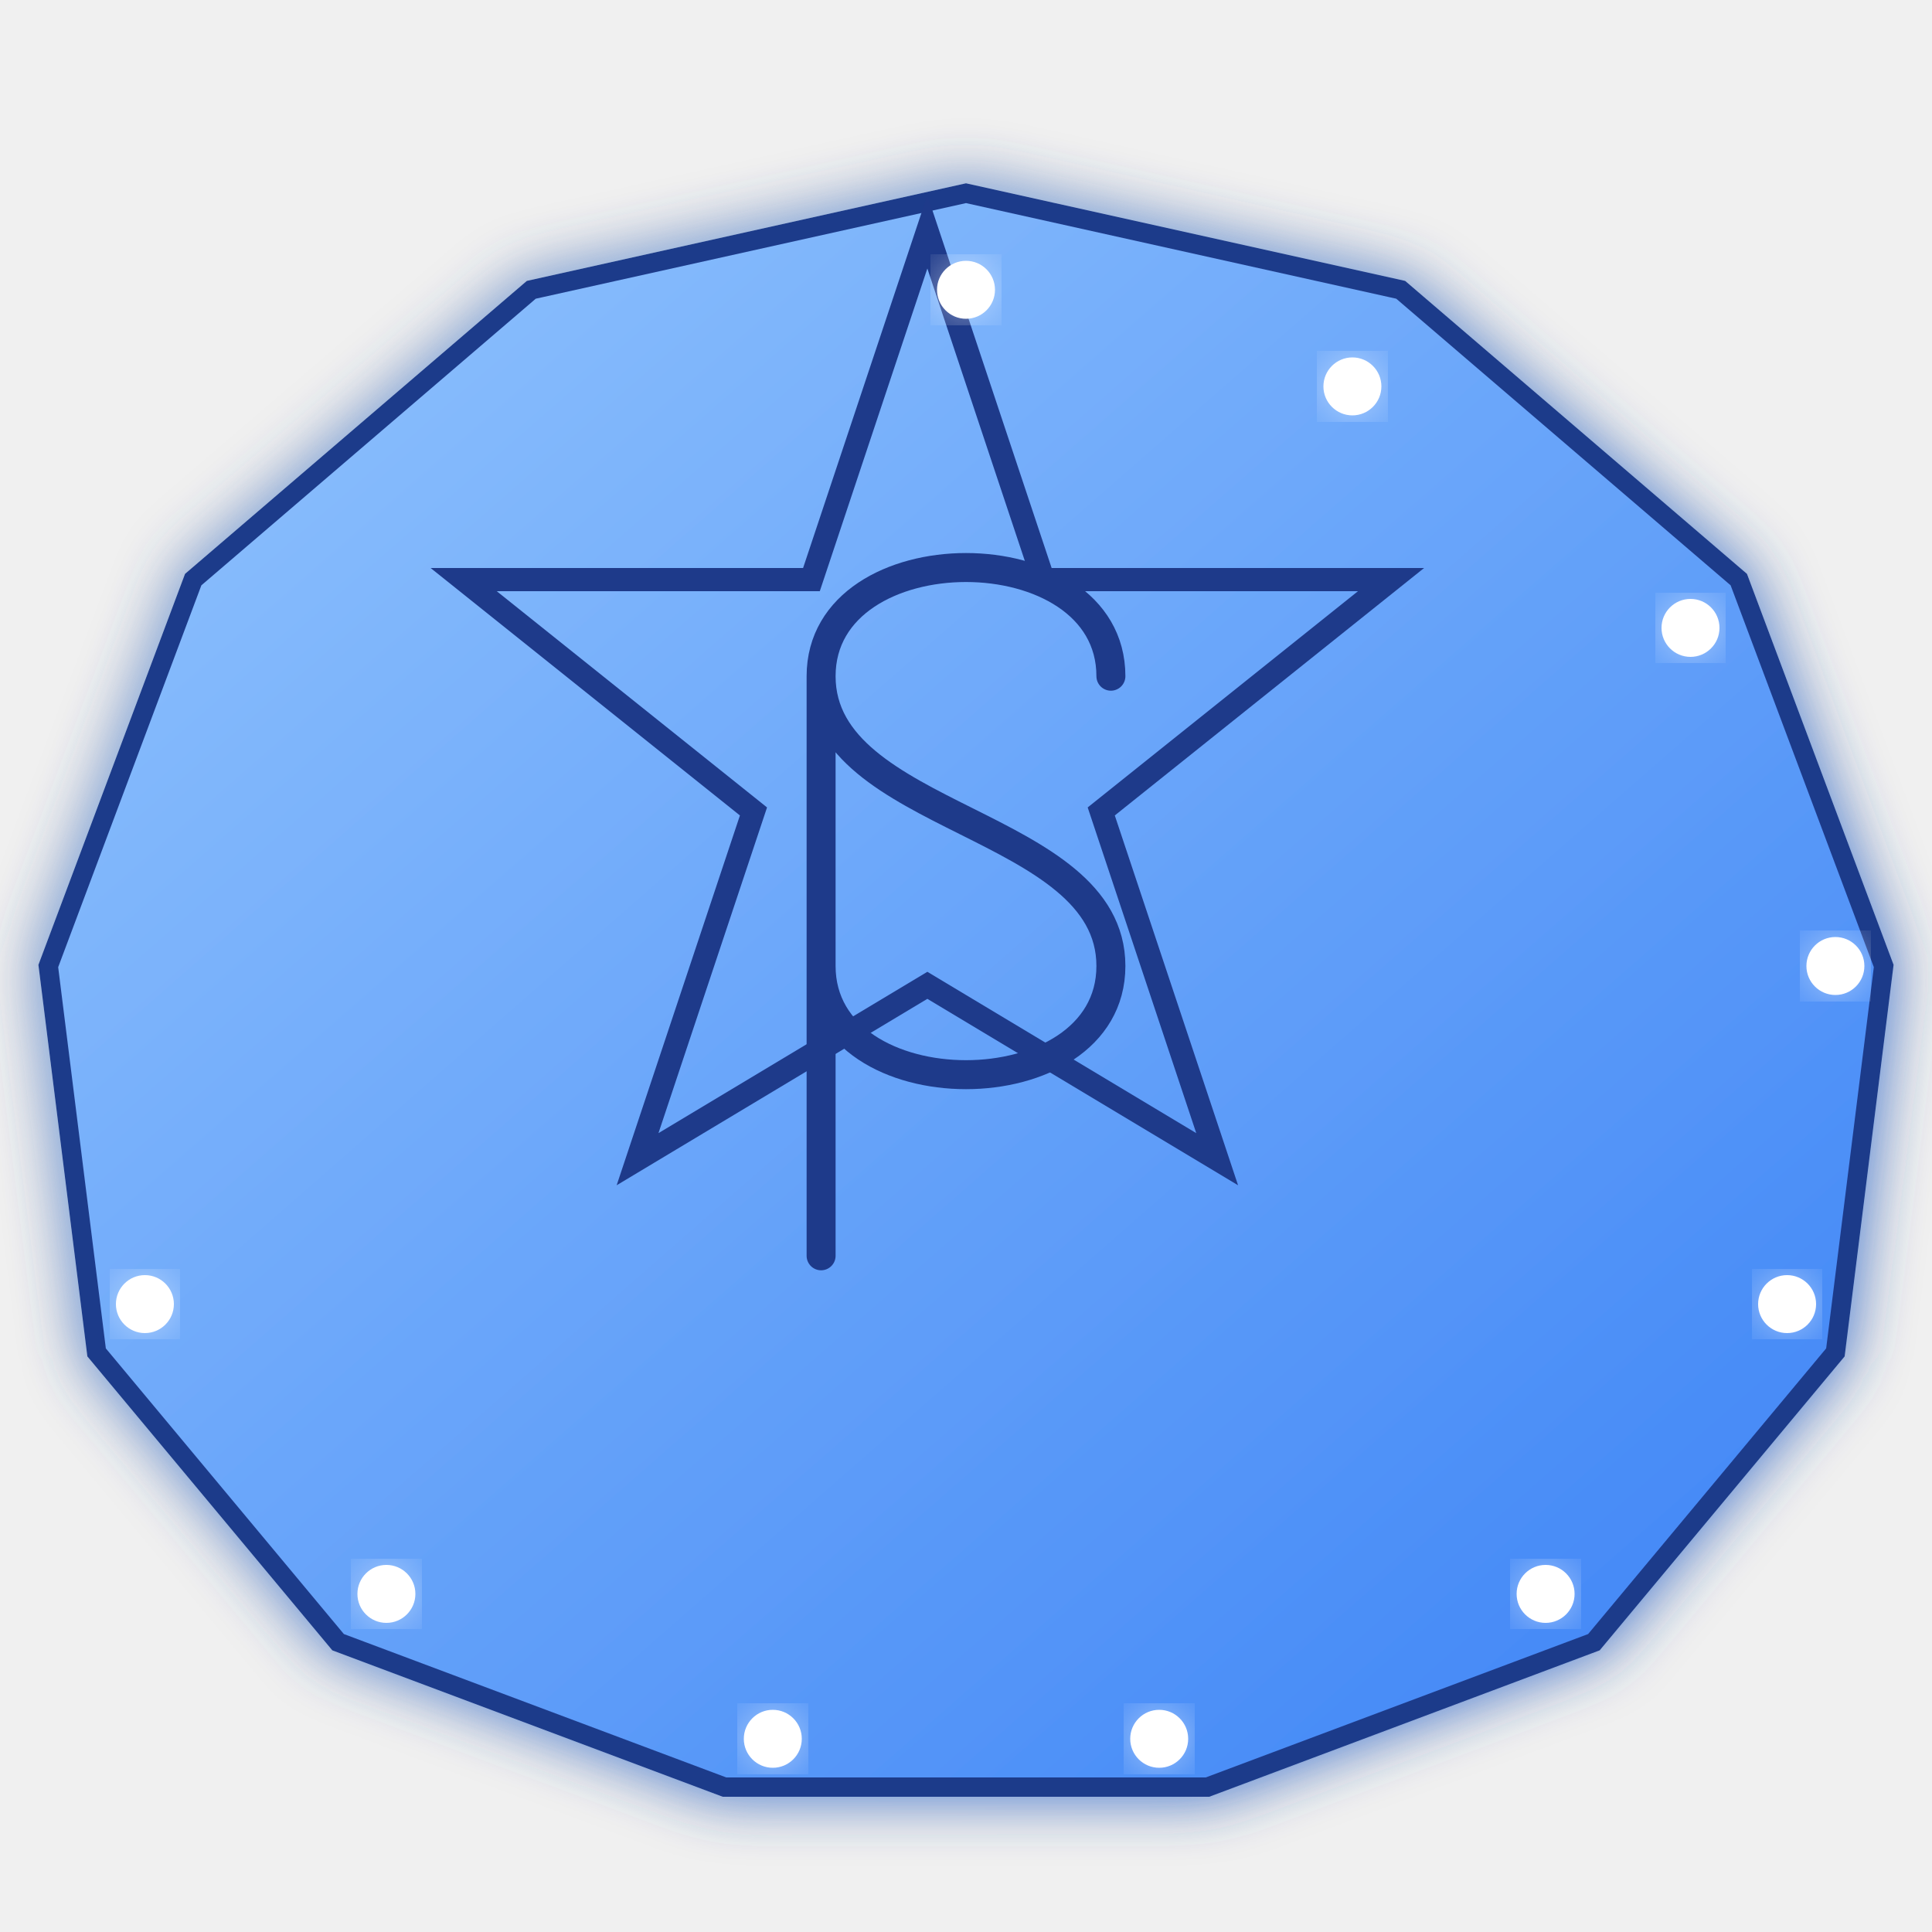
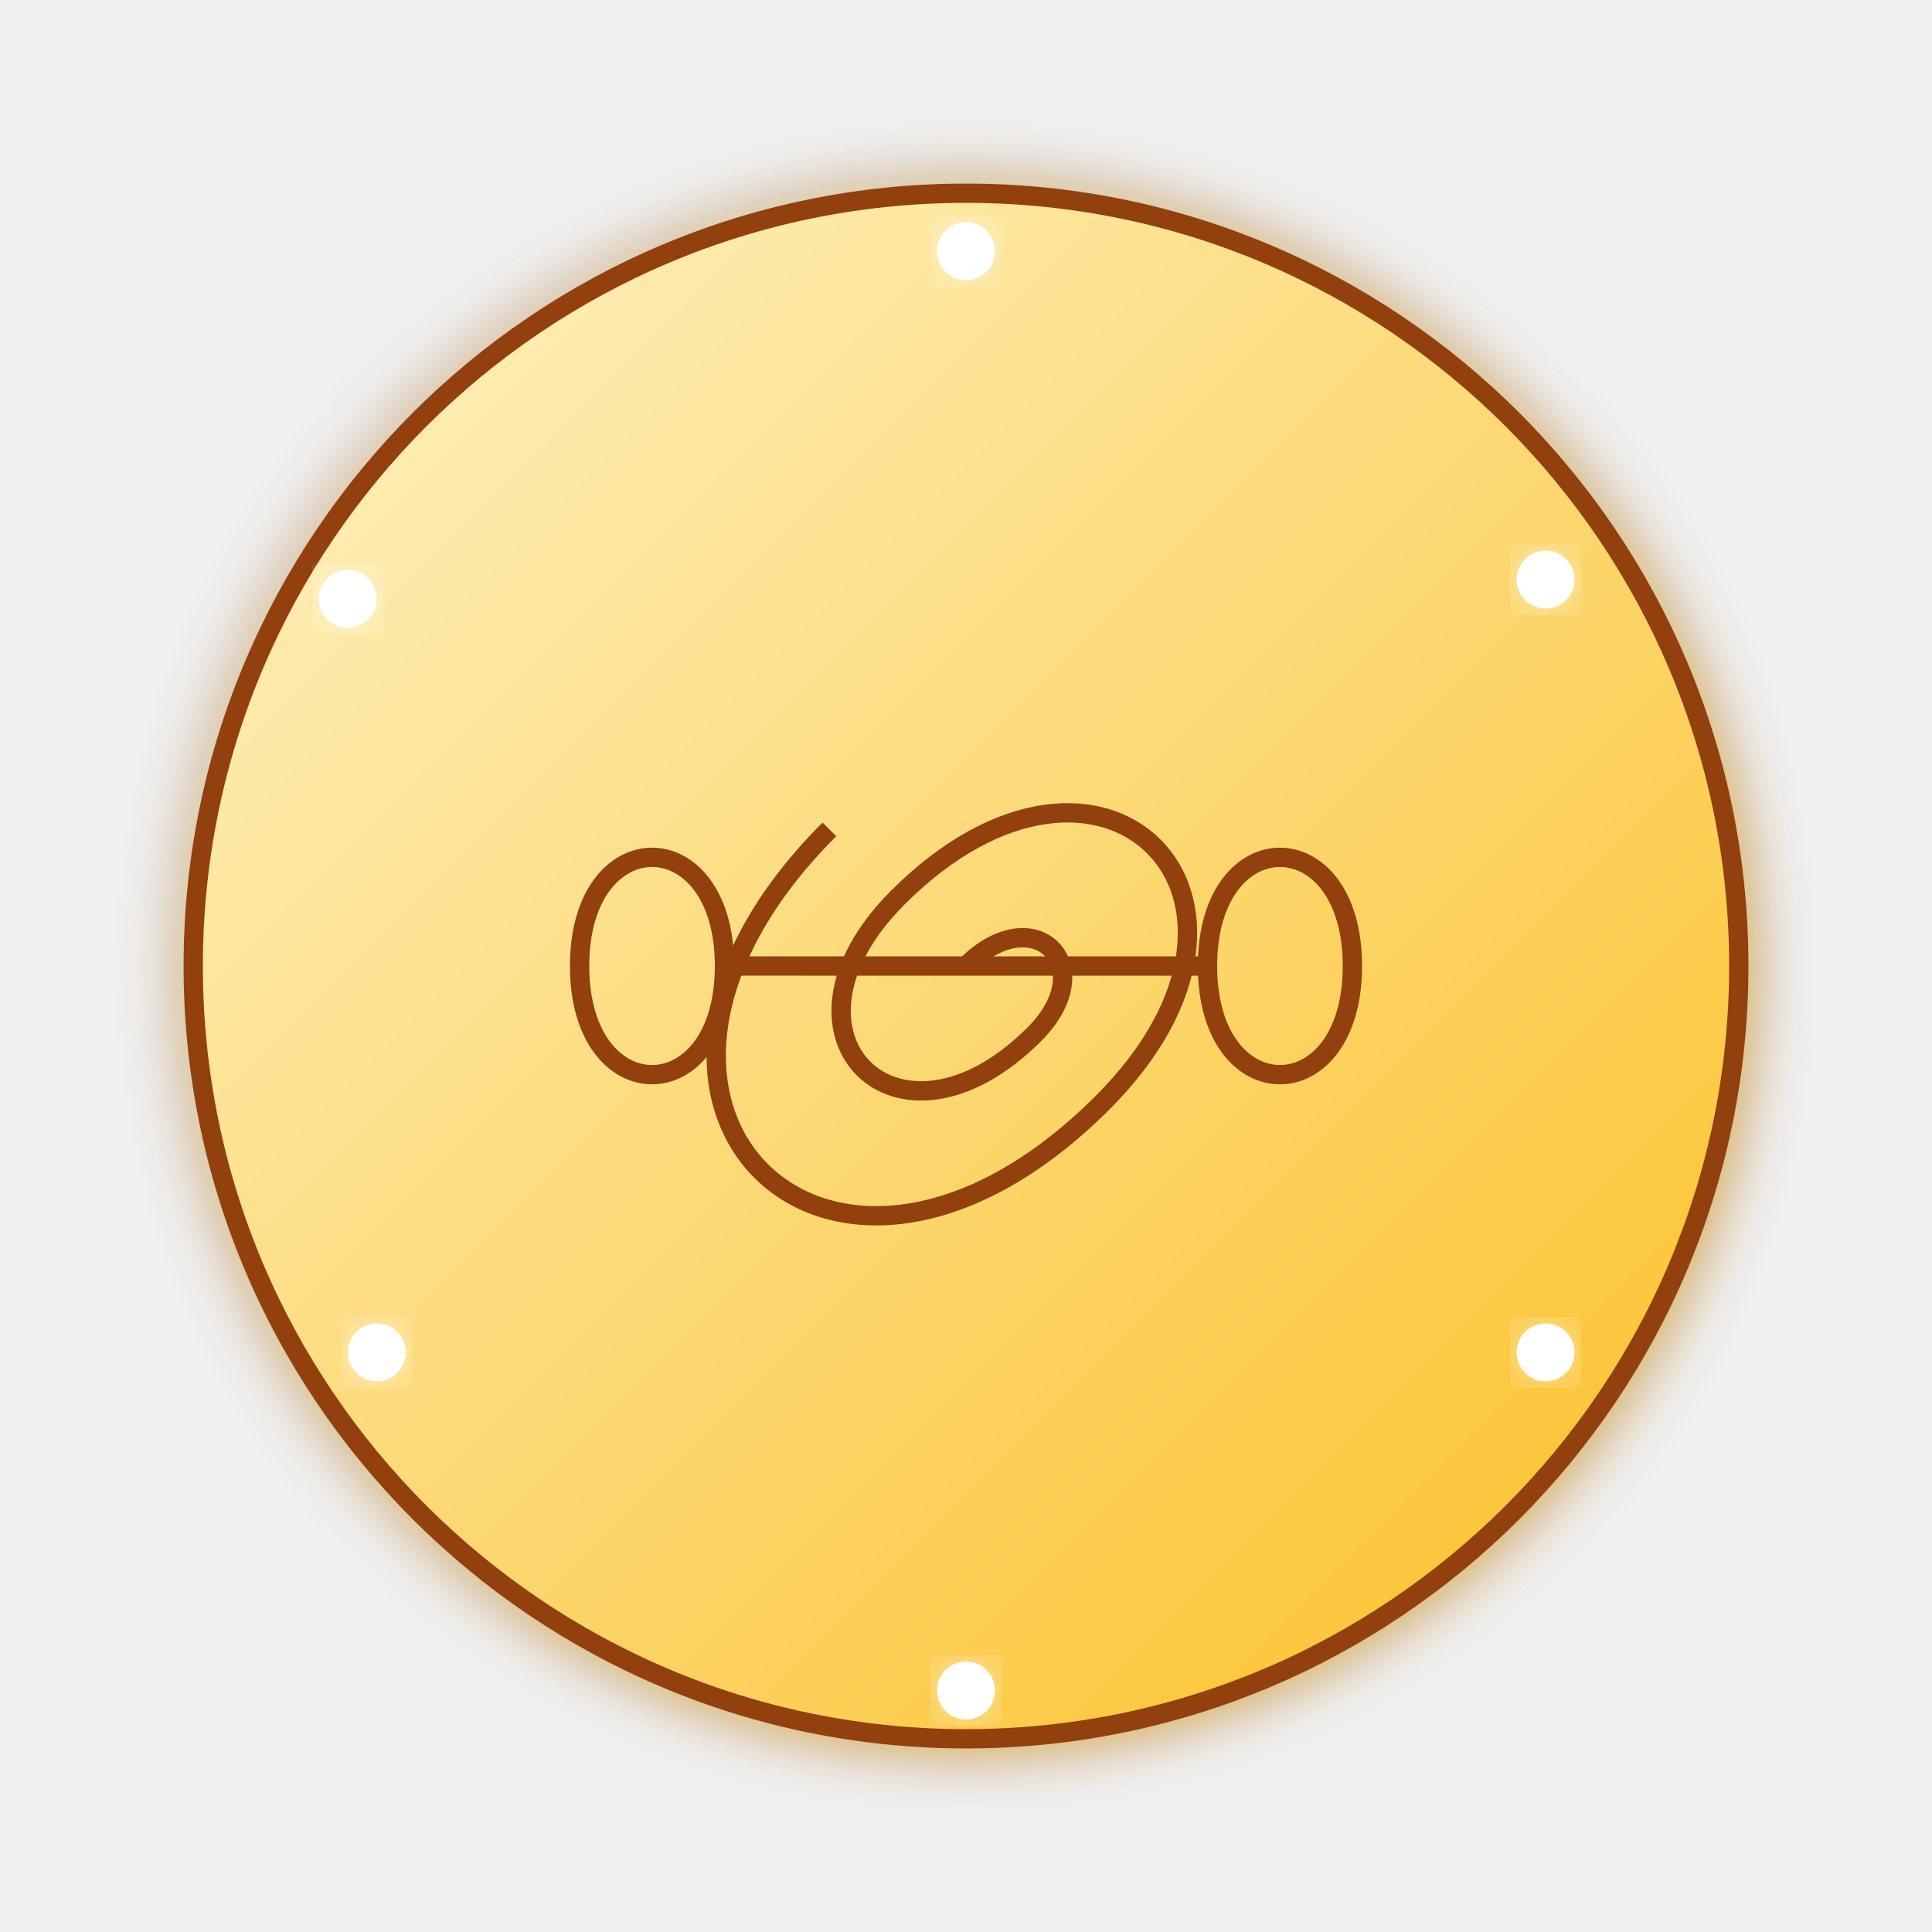
<svg xmlns="http://www.w3.org/2000/svg" width="200" height="200" viewBox="0 0 200 200" fill="none">
  <defs>
-     <linearGradient id="grad10" x1="0%" y1="0%" x2="100%" y2="100%">
-       <stop offset="0%" style="stop-color:#93c5fd;stop-opacity:1" />
-       <stop offset="100%" style="stop-color:#3b82f6;stop-opacity:1" />
+     <linearGradient id="gradP" x1="0%" y1="0%" x2="100%" y2="100%">
+       <stop offset="0%" style="stop-color:#fef3c7;stop-opacity:1" />
+       <stop offset="100%" style="stop-color:#fbbf24;stop-opacity:1" />
    </linearGradient>
-     <filter id="glow10">
+     <filter id="glowP">
      <feGaussianBlur stdDeviation="3" result="coloredBlur" />
      <feMerge>
        <feMergeNode in="coloredBlur" />
        <feMergeNode in="SourceGraphic" />
      </feMerge>
    </filter>
  </defs>
-   <path d="M100 20L145 30L180 60L195 100L190 140L165 170L125 185L75 185L35 170L10 140L5 100L20 60L55 30L100 20Z" fill="url(#grad10)" stroke="#1e3a8a" stroke-width="2" filter="url(#glow10)" />
-   <path d="M100 40L110 70L140 70L115 90L125 120L100 105L75 120L85 90L60 70L90 70L100 40Z" fill="none" stroke="#1e3a8a" stroke-width="2" transform="scale(1.2) translate(-20 -20)" />
-   <path d="M85 70L85 130M115 70C115 55 85 55 85 70C85 85 115 85 115 100C115 115 85 115 85 100" stroke="#1e3a8a" stroke-width="3" stroke-linecap="round" fill="none" />
-   <circle cx="100" cy="30" r="3" fill="white" filter="url(#glow10)" />
-   <circle cx="140" cy="40" r="3" fill="white" filter="url(#glow10)" />
-   <circle cx="175" cy="65" r="3" fill="white" filter="url(#glow10)" />
-   <circle cx="190" cy="100" r="3" fill="white" filter="url(#glow10)" />
-   <circle cx="185" cy="135" r="3" fill="white" filter="url(#glow10)" />
-   <circle cx="160" cy="165" r="3" fill="white" filter="url(#glow10)" />
-   <circle cx="120" cy="180" r="3" fill="white" filter="url(#glow10)" />
-   <circle cx="80" cy="180" r="3" fill="white" filter="url(#glow10)" />
-   <circle cx="40" cy="165" r="3" fill="white" filter="url(#glow10)" />
-   <circle cx="15" cy="135" r="3" fill="white" filter="url(#glow10)" />
+   <circle cx="100" cy="100" r="80" fill="url(#gradP)" stroke="#92400e" stroke-width="2" filter="url(#glowP)" />
+   <path d="M60 100C60 85 75 85 75 100C75 115 60 115 60 100M140 100C140 85 125 85 125 100C125 115 140 115 140 100M75 100L125 100" fill="none" stroke="#92400e" stroke-width="2" />
+   <path d="M100 100C100 90 110 90 110 100C110 120 90 120 90 100C90 70 120 70 120 100C120 140 80 140 80 100" fill="none" stroke="#92400e" stroke-width="2" transform="rotate(45 100 100)" />
+   <circle cx="100" cy="26" r="3" fill="white" filter="url(#glowP)" />
+   <circle cx="160" cy="60" r="3" fill="white" filter="url(#glowP)" />
+   <circle cx="160" cy="140" r="3" fill="white" filter="url(#glowP)" />
+   <circle cx="100" cy="175" r="3" fill="white" filter="url(#glowP)" />
+   <circle cx="39" cy="140" r="3" fill="white" filter="url(#glowP)" />
+   <circle cx="36" cy="62" r="3" fill="white" filter="url(#glowP)" />
</svg>
